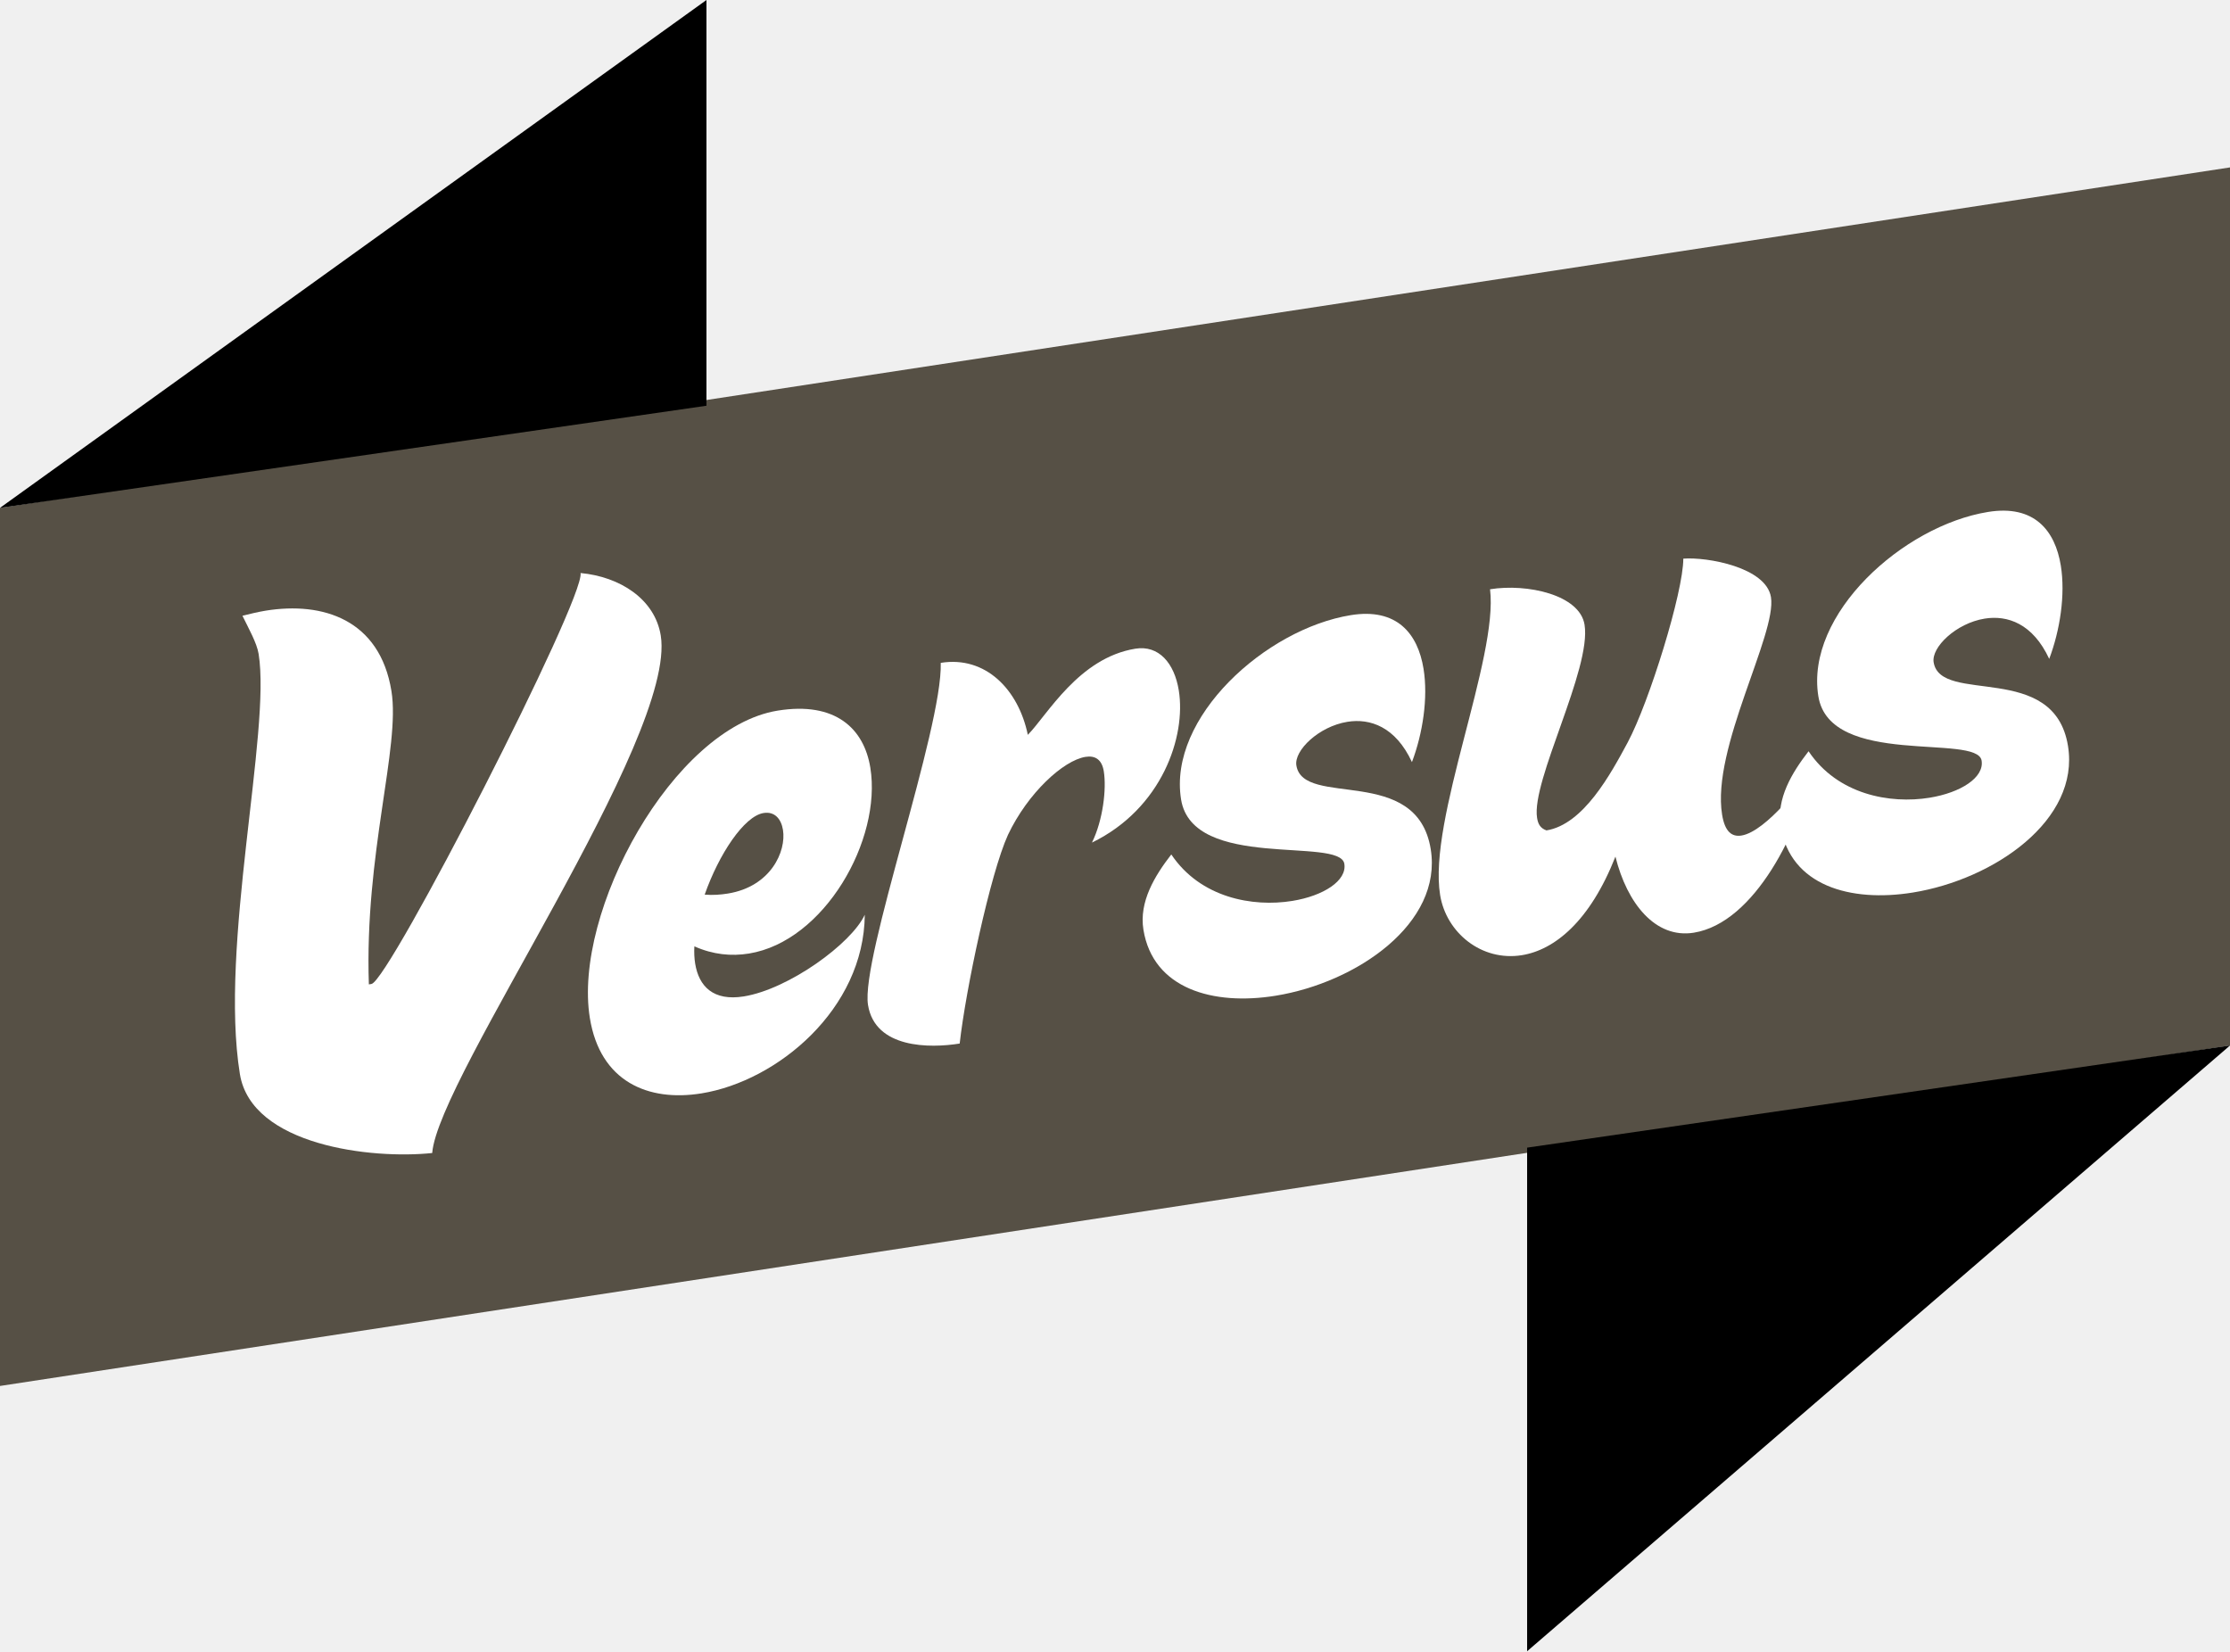
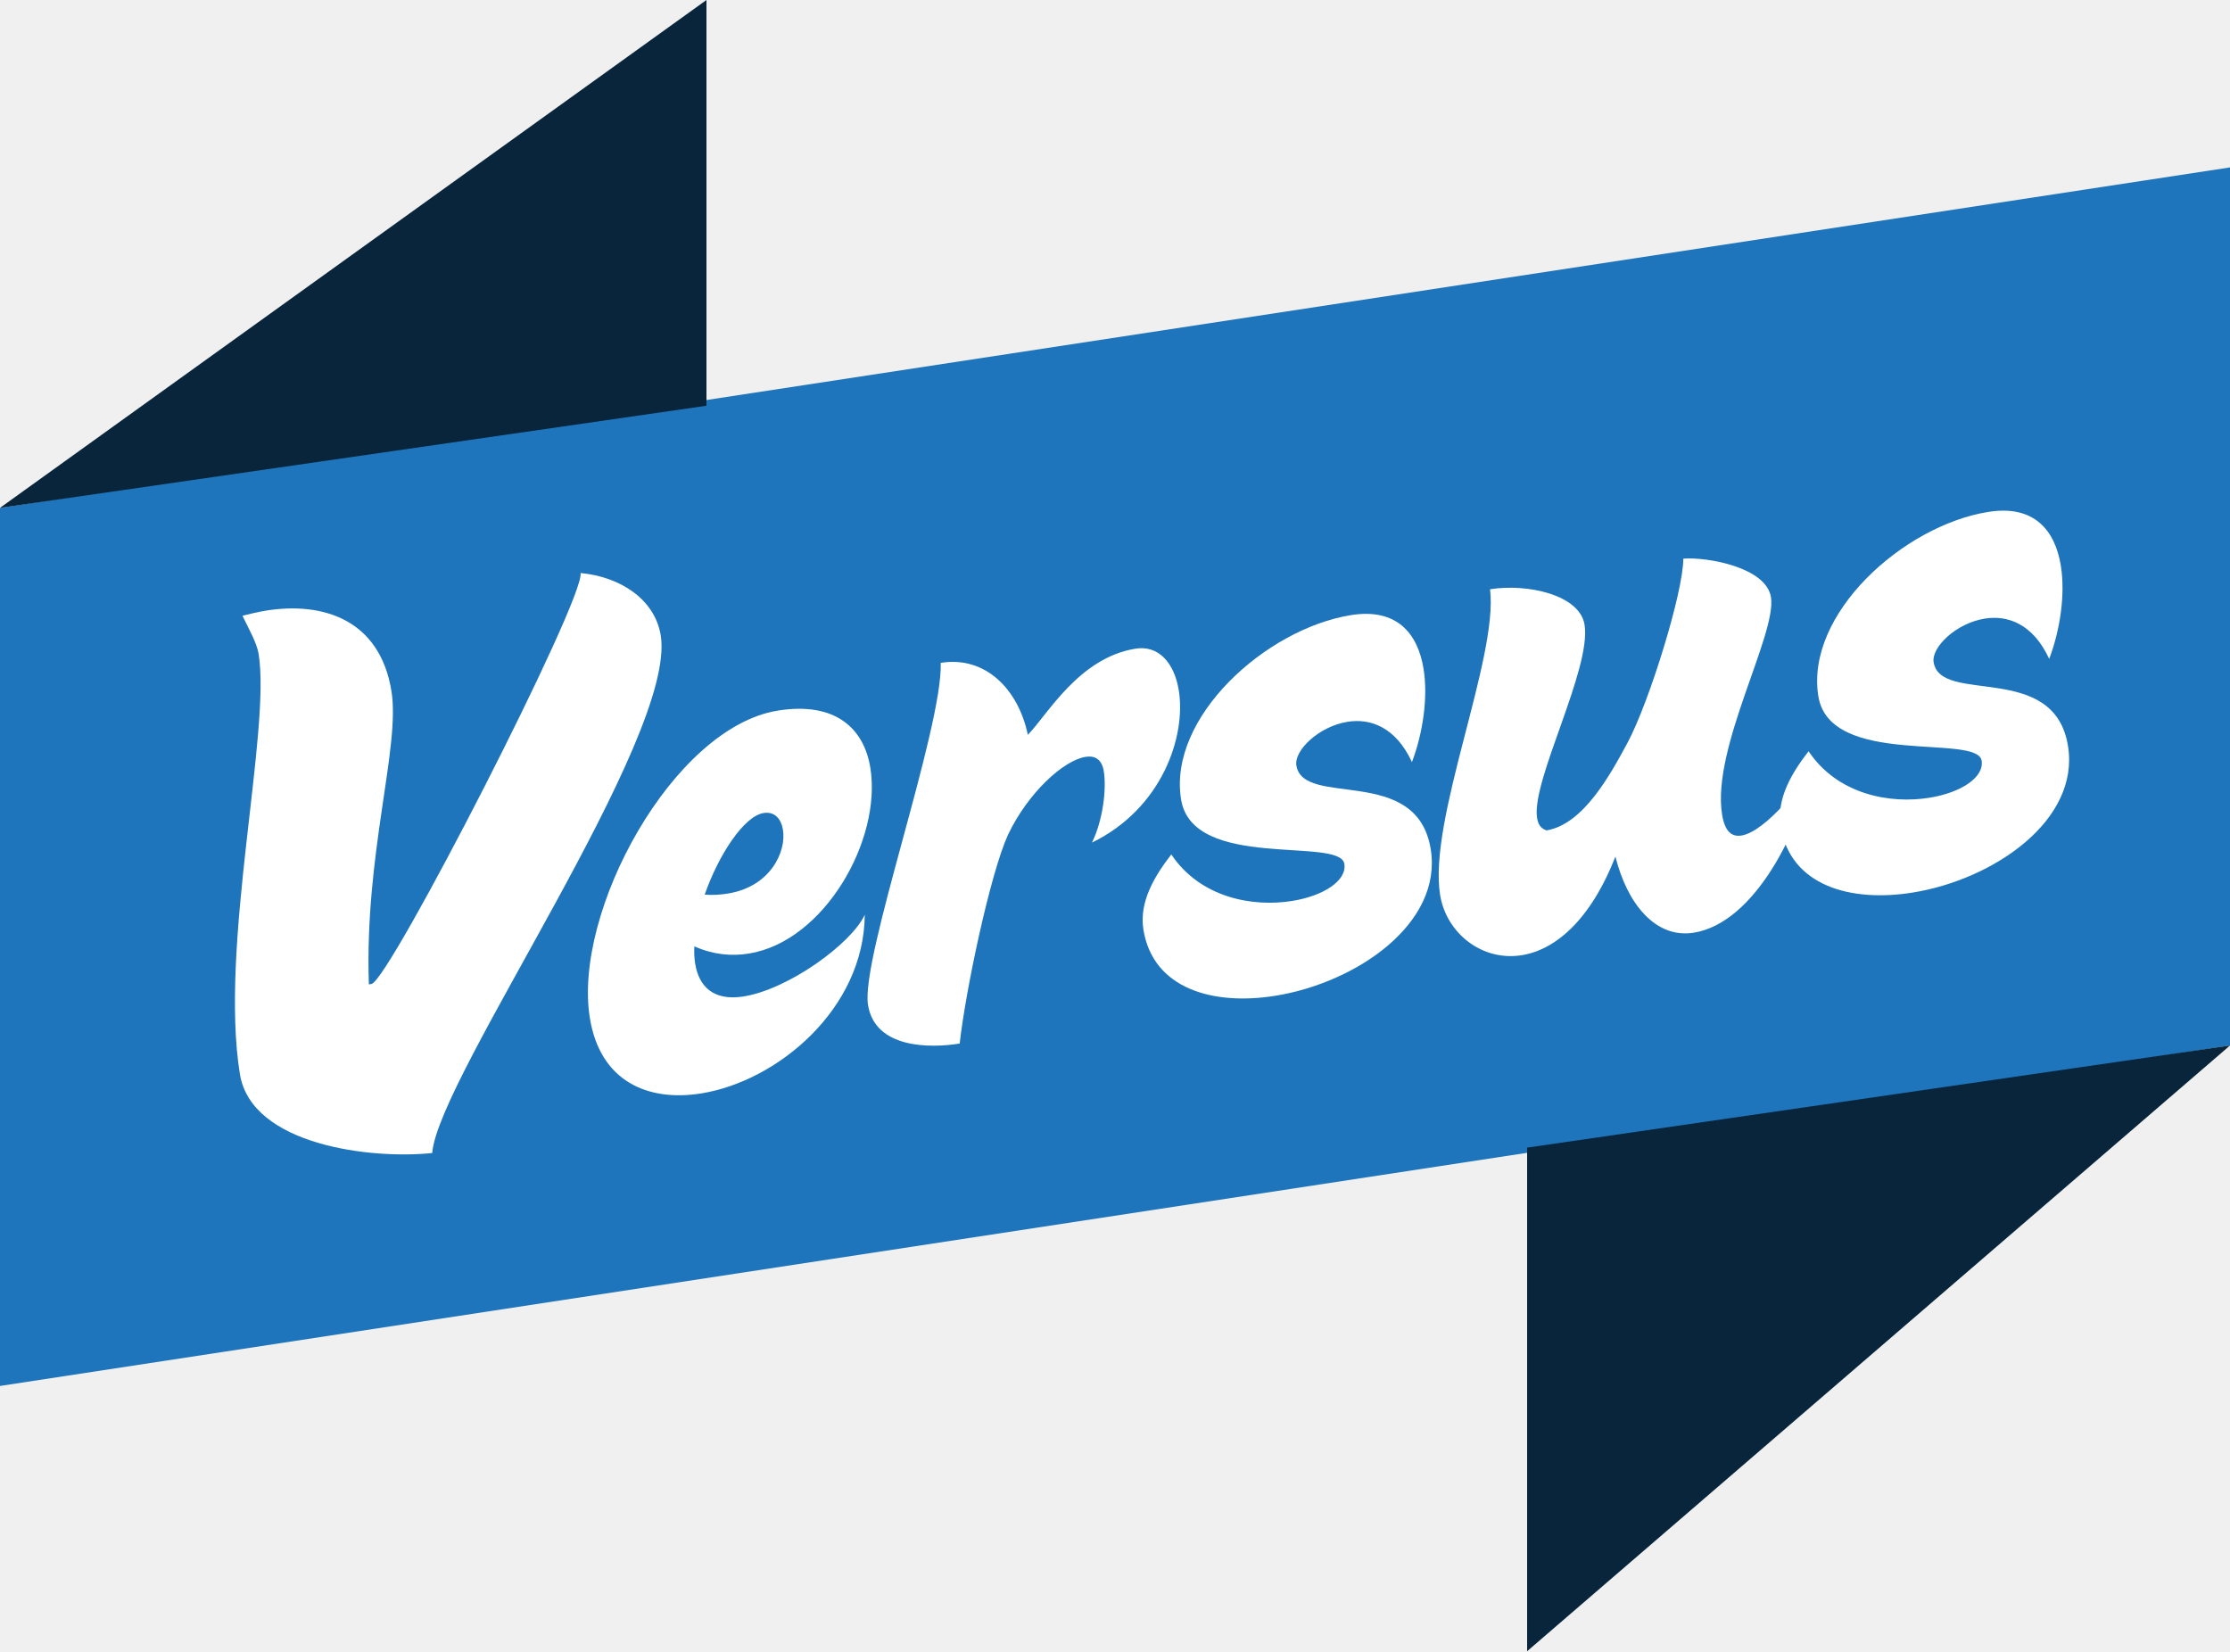
<svg xmlns="http://www.w3.org/2000/svg" version="1.1" id="artwork" x="0px" y="0px" width="271px" height="200.664px" viewBox="0 0 271 200.664" enable-background="new 0 0 271 200.664" xml:space="preserve">
-   <g>
-     <polygon fill="#565045" points="271,127.053 0,168.427 0,61.717 271,20.344  " />
-     <polygon points="85.853,0 0,61.717 85.853,49.305  " />
-     <polygon points="271,127.053 185.582,200.664 185.582,139.465  " />
-     <g>
-       <path fill="#FFFFFF" d="M31.428,79.459c-0.218-1.344-1.236-3.126-1.966-4.629c0.936-0.233,1.871-0.465,2.819-0.619    c6.955-1.126,13.881,1.077,15.289,9.771c1.101,6.797-3.289,19.755-2.744,35.645l0.316-0.051    c2.134-0.345,25.988-46.87,25.41-49.939c4.776,0.442,9.028,3.161,9.745,7.587c2.01,12.407-27.073,53.696-27.773,62.894    c-7.335,0.782-21.964-0.905-23.372-9.598C26.631,114.948,32.951,88.863,31.428,79.459z" />
-       <path fill="#FFFFFF" d="M84.383,115.004c-0.043,0.737-0.006,1.461,0.096,2.094c0.448,2.766,2.203,4.59,5.917,3.989    c5.453-0.883,13.074-6.416,14.696-9.923C105,122.615,94.496,131.373,85.249,132.87c-6.48,1.049-12.313-1.413-13.568-9.158    c-2.086-12.883,10.101-35.294,22.825-37.355c7.034-1.139,10.493,2.194,11.261,6.936c1.42,8.772-5.586,21.101-14.754,22.585    C88.879,116.224,86.656,116.015,84.383,115.004z M85.637,108.719c0.986,0.083,1.948,0.008,2.817-0.132    c5.216-0.845,7.118-5.126,6.696-7.735c-0.218-1.344-1.016-2.269-2.359-2.051C90.419,99.185,87.357,103.816,85.637,108.719z" />
-       <path fill="#FFFFFF" d="M114.324,80.553c5.453-0.883,9.448,3.255,10.582,8.749c2.367-2.412,6.189-9.356,13.065-10.47    c2.845-0.461,4.744,1.746,5.281,5.066c0.909,5.61-2.054,14.363-10.55,18.496c1.343-2.731,1.781-6.534,1.436-8.667    c-0.23-1.423-1.044-1.94-2.229-1.749c-2.688,0.435-6.997,4.378-9.415,9.474c-2.154,4.728-5.141,18.837-5.869,25.363    c-3.636,0.588-10.282,0.609-11.14-4.686C104.563,116.44,114.564,88.544,114.324,80.553z" />
-       <path fill="#FFFFFF" d="M142.342,103.835c3.529,5.268,9.881,6.43,14.702,5.648c3.794-0.614,6.658-2.457,6.326-4.512    c-0.538-3.319-18.432,0.876-19.84-7.817c-1.612-9.959,10.271-20.723,20.623-22.399c5.612-0.909,8.15,2.249,8.842,6.517    c0.576,3.557-0.102,7.884-1.408,11.34c-1.994-4.3-5.082-5.341-7.849-4.894c-3.478,0.563-6.491,3.484-6.197,5.302    c0.845,5.216,14.65-0.183,16.327,10.171c1.459,9.01-8.973,16.214-18.852,17.814c-7.587,1.229-14.896-0.831-16.062-8.023    C138.405,109.583,140.329,106.432,142.342,103.835z" />
-       <path fill="#FFFFFF" d="M196.315,104.098c-3.104,7.883-7.41,11.338-11.361,11.978c-4.9,0.793-9.202-2.727-9.944-7.311    c-1.484-9.167,7.097-28.806,6.068-37.155c4.505-0.729,10.896,0.668,11.484,4.305c0.87,5.373-6.498,18.976-5.769,23.479    c0.115,0.712,0.362,1.24,1.139,1.52c4.505-0.729,7.81-6.861,9.868-10.682c2.615-4.885,6.771-18.291,6.763-22.344    c2.884-0.224,10.064,1.046,10.653,4.681c0.729,4.506-7.245,18.368-5.939,26.43c0.332,2.055,1.172,2.729,2.357,2.538    c3.003-0.486,7.69-6.598,8.766-8.476c-1.654,7.812-7.129,19.08-14.559,20.283C201.178,114.097,197.724,109.79,196.315,104.098z" />
-       <path fill="#FFFFFF" d="M219.786,91.294c3.529,5.268,9.881,6.429,14.702,5.648c3.794-0.614,6.658-2.457,6.326-4.512    c-0.538-3.319-18.432,0.876-19.84-7.817c-1.612-9.959,10.271-20.723,20.623-22.4c5.612-0.909,8.15,2.249,8.842,6.517    c0.576,3.557-0.102,7.885-1.408,11.34c-1.994-4.3-5.082-5.341-7.849-4.893c-3.478,0.563-6.491,3.484-6.197,5.302    c0.845,5.216,14.65-0.183,16.327,10.171c1.459,9.01-8.973,16.214-18.852,17.813c-7.587,1.229-14.896-0.831-16.062-8.023    C215.85,97.042,217.773,93.891,219.786,91.294z" />
+   <defs id="defs27" />
+   <g id="g3">
+     <polygon fill="#565045" points="271,127.053 0,168.427 0,61.717 271,20.344  " id="polygon5" style="fill:#1e75bb;fill-opacity:1" />
+     <polygon points="85.853,0 0,61.717 85.853,49.305  " id="polygon7" style="fill:#08253b;fill-opacity:1" />
+     <polygon points="271,127.053 185.582,200.664 185.582,139.465  " id="polygon9" style="fill:#08253b;fill-opacity:1" />
+     <g id="g11">
+       <path fill="#FFFFFF" d="M31.428,79.459c-0.218-1.344-1.236-3.126-1.966-4.629c0.936-0.233,1.871-0.465,2.819-0.619    c6.955-1.126,13.881,1.077,15.289,9.771c1.101,6.797-3.289,19.755-2.744,35.645l0.316-0.051    c2.134-0.345,25.988-46.87,25.41-49.939c4.776,0.442,9.028,3.161,9.745,7.587c2.01,12.407-27.073,53.696-27.773,62.894    c-7.335,0.782-21.964-0.905-23.372-9.598C26.631,114.948,32.951,88.863,31.428,79.459z" id="path13" />
+       <path fill="#FFFFFF" d="M84.383,115.004c-0.043,0.737-0.006,1.461,0.096,2.094c0.448,2.766,2.203,4.59,5.917,3.989    c5.453-0.883,13.074-6.416,14.696-9.923C105,122.615,94.496,131.373,85.249,132.87c-6.48,1.049-12.313-1.413-13.568-9.158    c-2.086-12.883,10.101-35.294,22.825-37.355c7.034-1.139,10.493,2.194,11.261,6.936c1.42,8.772-5.586,21.101-14.754,22.585    C88.879,116.224,86.656,116.015,84.383,115.004z M85.637,108.719c0.986,0.083,1.948,0.008,2.817-0.132    c5.216-0.845,7.118-5.126,6.696-7.735c-0.218-1.344-1.016-2.269-2.359-2.051C90.419,99.185,87.357,103.816,85.637,108.719z" id="path15" />
+       <path fill="#FFFFFF" d="M114.324,80.553c5.453-0.883,9.448,3.255,10.582,8.749c2.367-2.412,6.189-9.356,13.065-10.47    c2.845-0.461,4.744,1.746,5.281,5.066c0.909,5.61-2.054,14.363-10.55,18.496c1.343-2.731,1.781-6.534,1.436-8.667    c-0.23-1.423-1.044-1.94-2.229-1.749c-2.688,0.435-6.997,4.378-9.415,9.474c-2.154,4.728-5.141,18.837-5.869,25.363    c-3.636,0.588-10.282,0.609-11.14-4.686C104.563,116.44,114.564,88.544,114.324,80.553z" id="path17" />
+       <path fill="#FFFFFF" d="M142.342,103.835c3.529,5.268,9.881,6.43,14.702,5.648c3.794-0.614,6.658-2.457,6.326-4.512    c-0.538-3.319-18.432,0.876-19.84-7.817c-1.612-9.959,10.271-20.723,20.623-22.399c5.612-0.909,8.15,2.249,8.842,6.517    c0.576,3.557-0.102,7.884-1.408,11.34c-1.994-4.3-5.082-5.341-7.849-4.894c-3.478,0.563-6.491,3.484-6.197,5.302    c0.845,5.216,14.65-0.183,16.327,10.171c1.459,9.01-8.973,16.214-18.852,17.814c-7.587,1.229-14.896-0.831-16.062-8.023    C138.405,109.583,140.329,106.432,142.342,103.835z" id="path19" />
+       <path fill="#FFFFFF" d="M196.315,104.098c-3.104,7.883-7.41,11.338-11.361,11.978c-4.9,0.793-9.202-2.727-9.944-7.311    c-1.484-9.167,7.097-28.806,6.068-37.155c4.505-0.729,10.896,0.668,11.484,4.305c0.87,5.373-6.498,18.976-5.769,23.479    c0.115,0.712,0.362,1.24,1.139,1.52c4.505-0.729,7.81-6.861,9.868-10.682c2.615-4.885,6.771-18.291,6.763-22.344    c2.884-0.224,10.064,1.046,10.653,4.681c0.729,4.506-7.245,18.368-5.939,26.43c0.332,2.055,1.172,2.729,2.357,2.538    c3.003-0.486,7.69-6.598,8.766-8.476c-1.654,7.812-7.129,19.08-14.559,20.283C201.178,114.097,197.724,109.79,196.315,104.098z" id="path21" />
+       <path fill="#FFFFFF" d="M219.786,91.294c3.529,5.268,9.881,6.429,14.702,5.648c3.794-0.614,6.658-2.457,6.326-4.512    c-0.538-3.319-18.432,0.876-19.84-7.817c-1.612-9.959,10.271-20.723,20.623-22.4c5.612-0.909,8.15,2.249,8.842,6.517    c0.576,3.557-0.102,7.885-1.408,11.34c-1.994-4.3-5.082-5.341-7.849-4.893c-3.478,0.563-6.491,3.484-6.197,5.302    c0.845,5.216,14.65-0.183,16.327,10.171c1.459,9.01-8.973,16.214-18.852,17.813c-7.587,1.229-14.896-0.831-16.062-8.023    C215.85,97.042,217.773,93.891,219.786,91.294z" id="path23" />
    </g>
  </g>
</svg>
